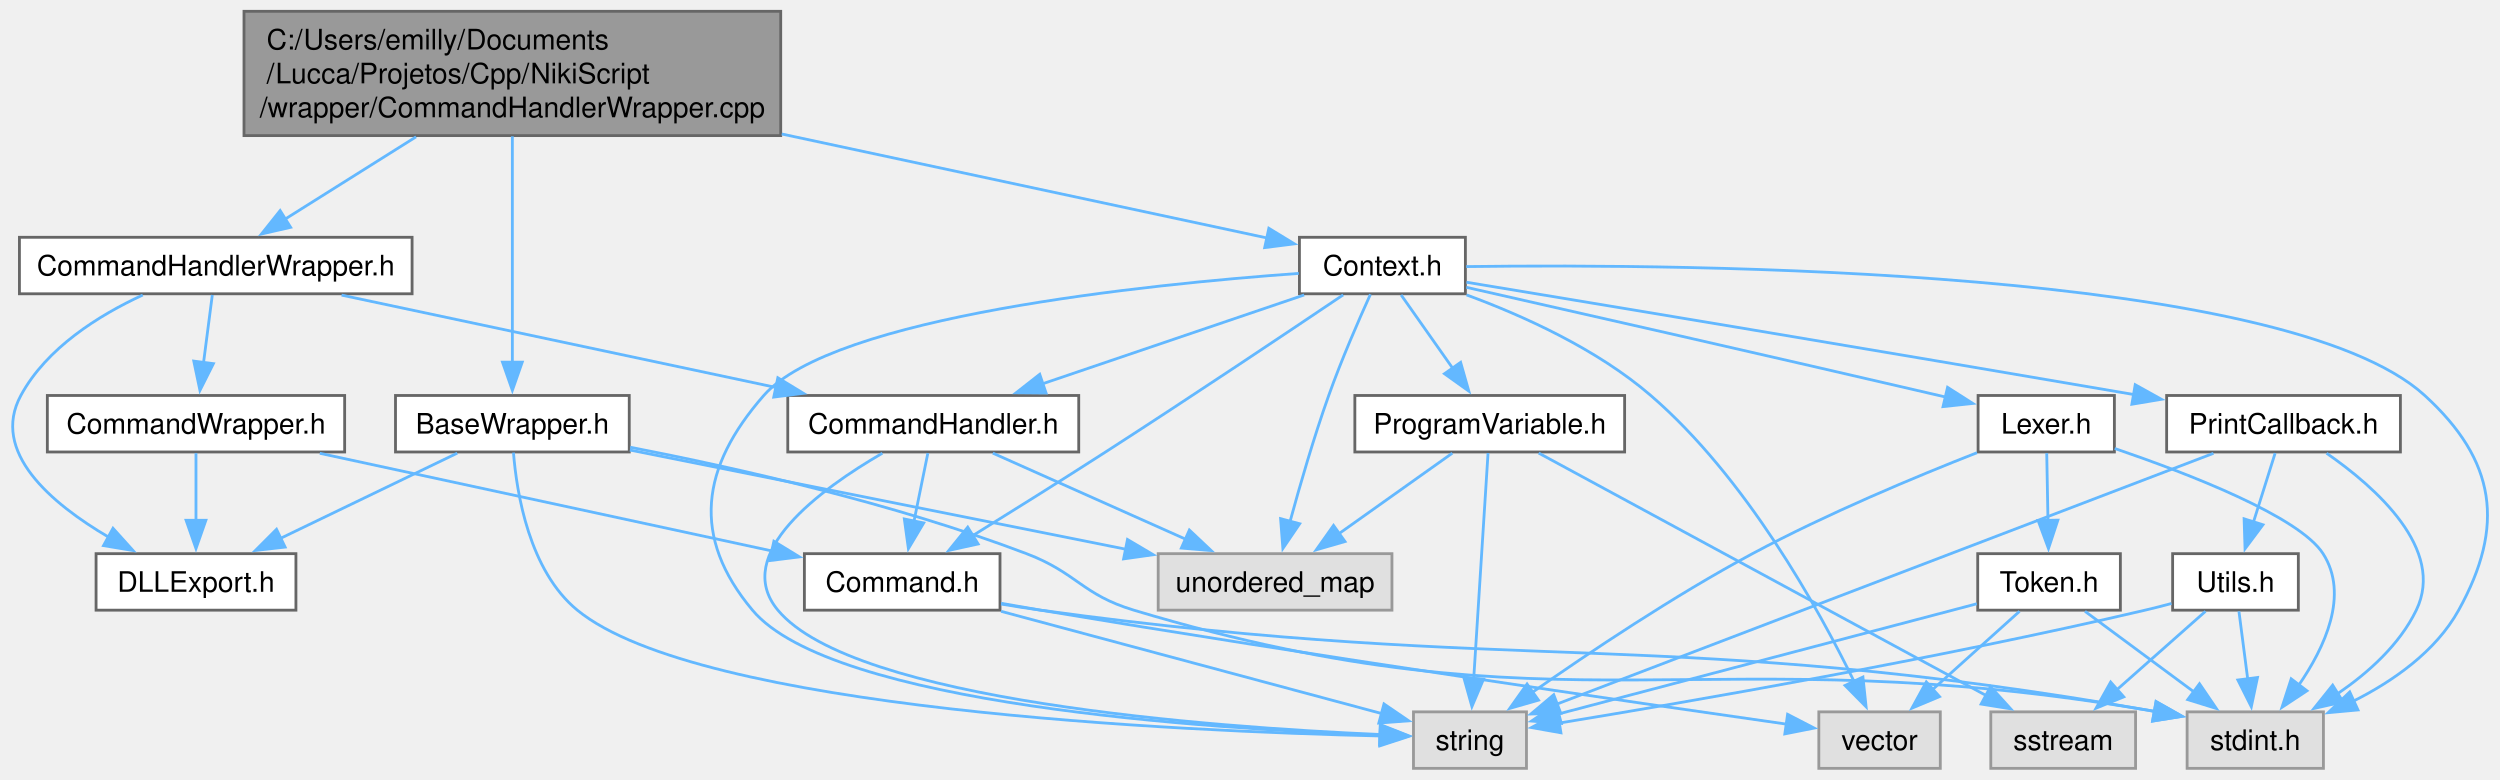
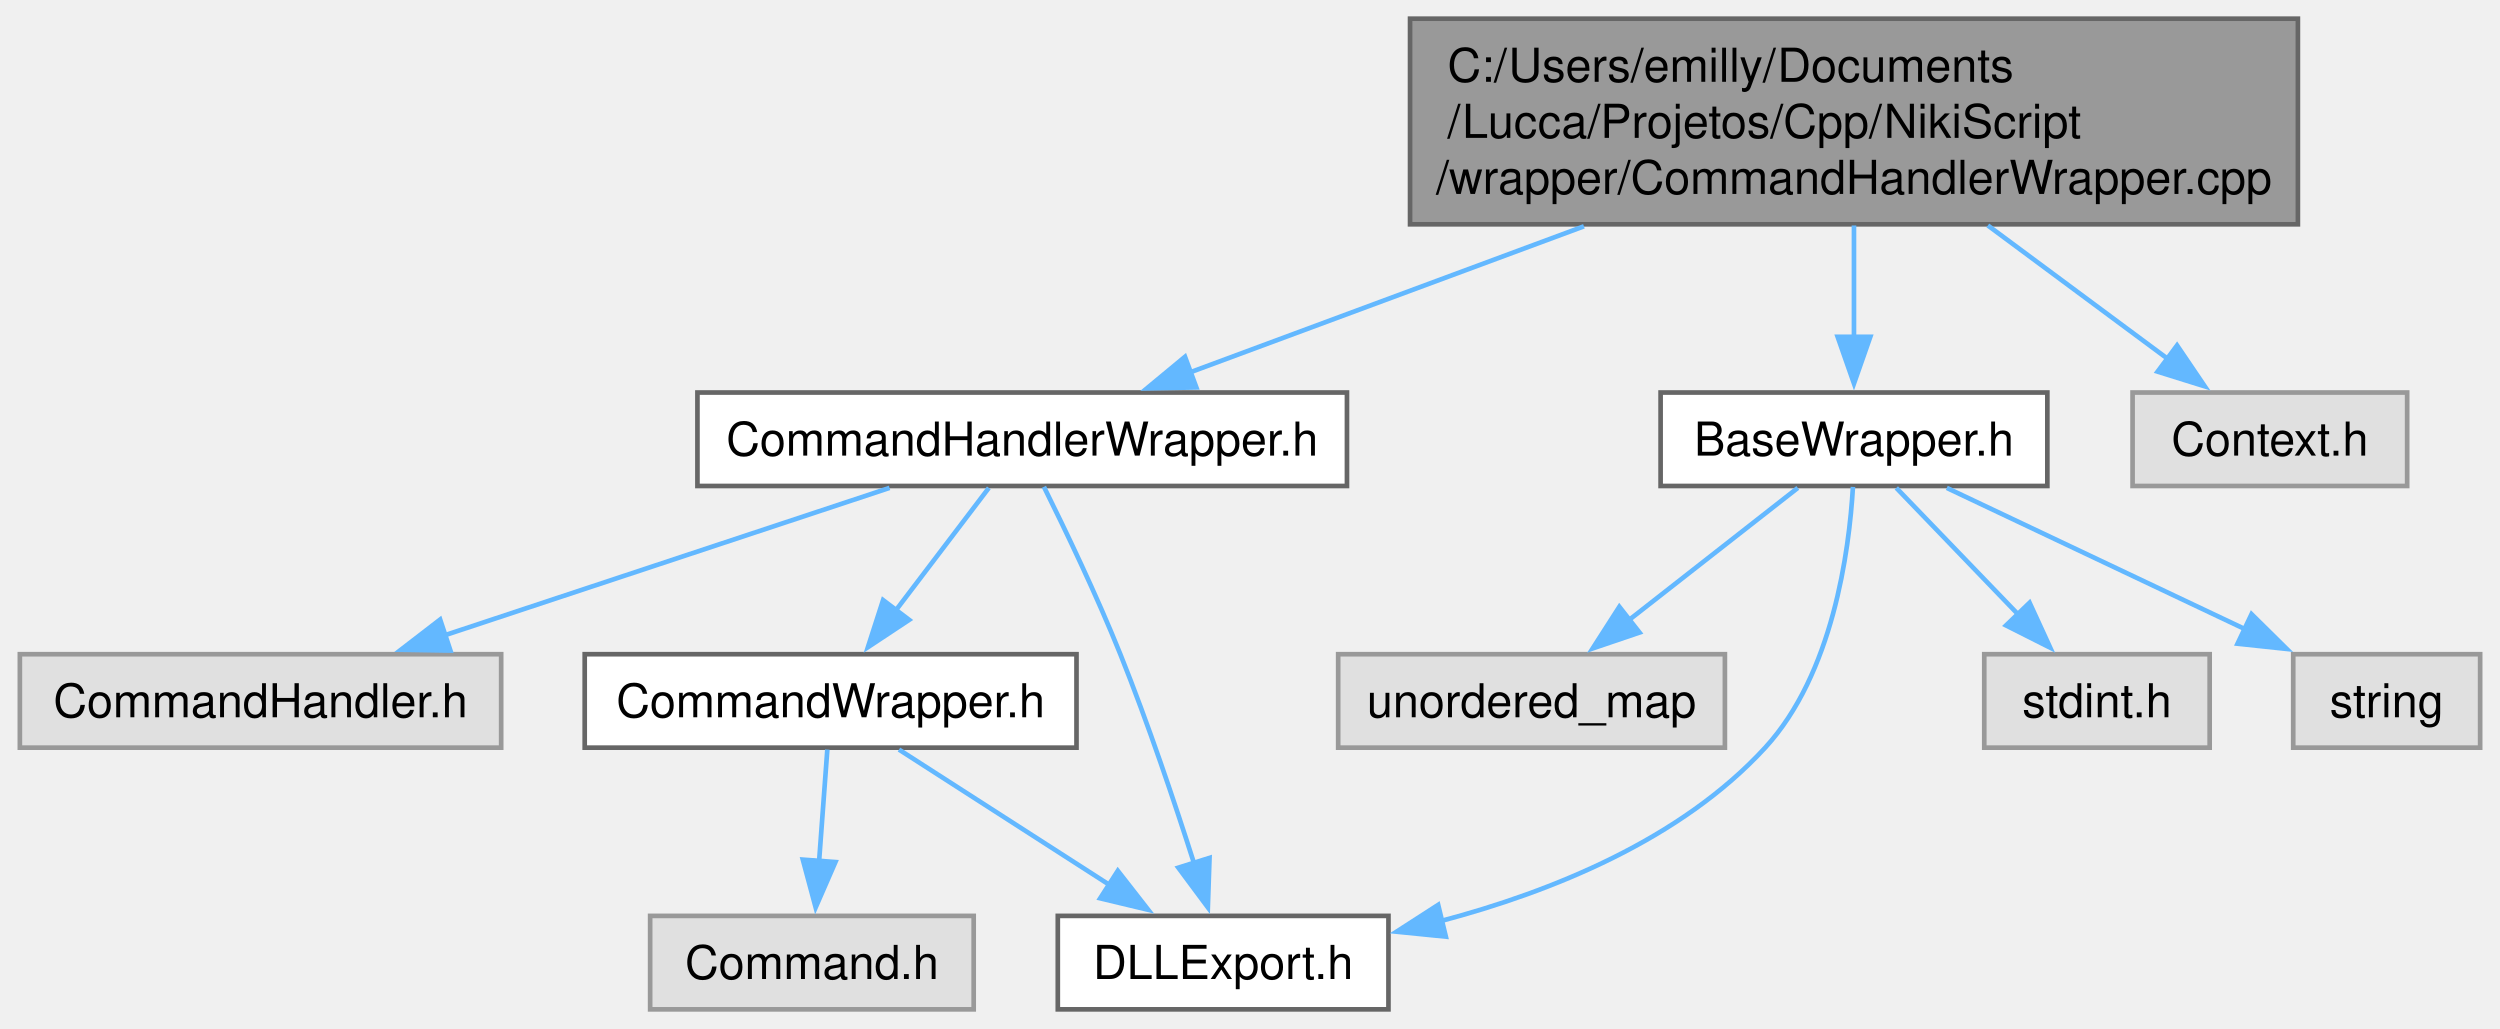
- <svg xmlns="http://www.w3.org/2000/svg" xmlns:xlink="http://www.w3.org/1999/xlink" width="885pt" height="276pt" viewBox="0.00 0.00 885.02 276.00">
-   <g id="graph0" class="graph" transform="scale(1 1) rotate(0) translate(4 272)">
+ <svg xmlns="http://www.w3.org/2000/svg" xmlns:xlink="http://www.w3.org/1999/xlink" width="535pt" height="220pt" viewBox="0.00 0.00 534.50 220.00">
+   <g id="graph0" class="graph" transform="scale(1 1) rotate(0) translate(4 216)">
    <g id="Node000001" class="node">
      <g id="a_Node000001">
        <a xlink:title=" ">
-           <polygon fill="#999999" stroke="#666666" points="272.38,-268 82.38,-268 82.38,-224 272.38,-224 272.38,-268" />
-           <text text-anchor="start" x="90.38" y="-254.5" font-family="Helvetica,sans-Serif" font-size="10.00">C:/Users/emilly/Documents</text>
-           <text text-anchor="start" x="90.38" y="-242.5" font-family="Helvetica,sans-Serif" font-size="10.00">/Lucca/Projetos/Cpp/NikiScript</text>
-           <text text-anchor="middle" x="177.38" y="-230.5" font-family="Helvetica,sans-Serif" font-size="10.00">/wrapper/CommandHandlerWrapper.cpp</text>
+           <polygon fill="#999999" stroke="#666666" points="487.5,-212 297.5,-212 297.5,-168 487.5,-168 487.5,-212" />
+           <text text-anchor="start" x="305.5" y="-198.5" font-family="Helvetica,sans-Serif" font-size="10.00">C:/Users/emilly/Documents</text>
+           <text text-anchor="start" x="305.5" y="-186.5" font-family="Helvetica,sans-Serif" font-size="10.00">/Lucca/Projetos/Cpp/NikiScript</text>
+           <text text-anchor="middle" x="392.5" y="-174.5" font-family="Helvetica,sans-Serif" font-size="10.00">/wrapper/CommandHandlerWrapper.cpp</text>
        </a>
      </g>
    </g>
    <g id="Node000002" class="node">
      <g id="a_Node000002">
        <a xlink:href="_command_handler_wrapper_8h.html" target="_top" xlink:title=" ">
-           <polygon fill="white" stroke="#666666" points="141.88,-188 2.88,-188 2.88,-168 141.88,-168 141.88,-188" />
-           <text text-anchor="middle" x="72.38" y="-174.5" font-family="Helvetica,sans-Serif" font-size="10.00">CommandHandlerWrapper.h</text>
+           <polygon fill="white" stroke="#666666" points="284,-132 145,-132 145,-112 284,-112 284,-132" />
+           <text text-anchor="middle" x="214.5" y="-118.5" font-family="Helvetica,sans-Serif" font-size="10.00">CommandHandlerWrapper.h</text>
        </a>
      </g>
    </g>
    <g id="edge1_Node000001_Node000002" class="edge">
      <g id="a_edge1_Node000001_Node000002">
        <a xlink:title=" ">
-           <path fill="none" stroke="#63b8ff" d="M143.29,-223.57C128.21,-214.09 110.81,-203.16 97.02,-194.49" />
-           <polygon fill="#63b8ff" stroke="#63b8ff" points="98.89,-191.53 88.56,-189.17 95.17,-197.46 98.89,-191.53" />
+           <path fill="none" stroke="#63b8ff" d="M334.71,-167.57C306.89,-157.26 274.42,-145.22 250.24,-136.25" />
+           <polygon fill="#63b8ff" stroke="#63b8ff" points="251.77,-133.09 241.18,-132.89 249.34,-139.65 251.77,-133.09" />
+         </a>
+       </g>
+     </g>
+     <g id="Node000007" class="node">
+       <g id="a_Node000007">
+         <a xlink:href="_base_wrapper_8h.html" target="_top" xlink:title=" ">
+           <polygon fill="white" stroke="#666666" points="433.88,-132 351.12,-132 351.12,-112 433.88,-112 433.88,-132" />
+           <text text-anchor="middle" x="392.5" y="-118.5" font-family="Helvetica,sans-Serif" font-size="10.00">BaseWrapper.h</text>
+         </a>
+       </g>
+     </g>
+     <g id="edge7_Node000001_Node000007" class="edge">
+       <g id="a_edge7_Node000001_Node000007">
+         <a xlink:title=" ">
+           <path fill="none" stroke="#63b8ff" d="M392.5,-167.75C392.5,-160.13 392.5,-151.53 392.5,-143.93" />
+           <polygon fill="#63b8ff" stroke="#63b8ff" points="396,-143.93 392.5,-133.93 389,-143.93 396,-143.93" />
        </a>
      </g>
    </g>
    <g id="Node000011" class="node">
      <g id="a_Node000011">
-         <a xlink:href="_base_wrapper_8h.html" target="_top" xlink:title=" ">
-           <polygon fill="white" stroke="#666666" points="218.76,-132 136.01,-132 136.01,-112 218.76,-112 218.76,-132" />
-           <text text-anchor="middle" x="177.38" y="-118.5" font-family="Helvetica,sans-Serif" font-size="10.00">BaseWrapper.h</text>
+         <a xlink:title=" ">
+           <polygon fill="#e0e0e0" stroke="#999999" points="510.88,-132 452.12,-132 452.12,-112 510.88,-112 510.88,-132" />
+           <text text-anchor="middle" x="481.5" y="-118.5" font-family="Helvetica,sans-Serif" font-size="10.00">Context.h</text>
        </a>
      </g>
    </g>
-     <g id="edge13_Node000001_Node000011" class="edge">
-       <g id="a_edge13_Node000001_Node000011">
+     <g id="edge12_Node000001_Node000011" class="edge">
+       <g id="a_edge12_Node000001_Node000011">
        <a xlink:title=" ">
-           <path fill="none" stroke="#63b8ff" d="M177.38,-223.75C177.38,-201.26 177.38,-166.02 177.38,-143.73" />
-           <polygon fill="#63b8ff" stroke="#63b8ff" points="180.88,-143.81 177.38,-133.81 173.88,-143.81 180.88,-143.81" />
-         </a>
-       </g>
-     </g>
-     <g id="Node000012" class="node">
-       <g id="a_Node000012">
-         <a xlink:href="_context_8h.html" target="_top" xlink:title=" ">
-           <polygon fill="white" stroke="#666666" points="514.76,-188 456.01,-188 456.01,-168 514.76,-168 514.76,-188" />
-           <text text-anchor="middle" x="485.38" y="-174.5" font-family="Helvetica,sans-Serif" font-size="10.00">Context.h</text>
-         </a>
-       </g>
-     </g>
-     <g id="edge18_Node000001_Node000012" class="edge">
-       <g id="a_edge18_Node000001_Node000012">
-         <a xlink:title=" ">
-           <path fill="none" stroke="#63b8ff" d="M272.73,-224.57C330.46,-212.2 401.13,-197.05 444.7,-187.72" />
-           <polygon fill="#63b8ff" stroke="#63b8ff" points="445.18,-191.19 454.22,-185.68 443.71,-184.35 445.18,-191.19" />
+           <path fill="none" stroke="#63b8ff" d="M421.15,-167.75C433.7,-158.45 448.17,-147.71 459.8,-139.09" />
+           <polygon fill="#63b8ff" stroke="#63b8ff" points="461.64,-142.09 467.58,-133.32 457.47,-136.47 461.64,-142.09" />
        </a>
      </g>
    </g>
    <g id="Node000003" class="node">
      <g id="a_Node000003">
        <a xlink:href="_d_l_l_export_8h.html" target="_top" xlink:title=" ">
-           <polygon fill="white" stroke="#666666" points="100.76,-76 30.01,-76 30.01,-56 100.76,-56 100.76,-76" />
-           <text text-anchor="middle" x="65.38" y="-62.5" font-family="Helvetica,sans-Serif" font-size="10.00">DLLExport.h</text>
+           <polygon fill="white" stroke="#666666" points="292.88,-20 222.12,-20 222.12,0 292.88,0 292.88,-20" />
+           <text text-anchor="middle" x="257.5" y="-6.5" font-family="Helvetica,sans-Serif" font-size="10.00">DLLExport.h</text>
        </a>
      </g>
    </g>
    <g id="edge2_Node000002_Node000003" class="edge">
      <g id="a_edge2_Node000002_Node000003">
        <a xlink:title=" ">
-           <path fill="none" stroke="#63b8ff" d="M46.53,-167.56C30.99,-160.39 12.51,-148.85 3.38,-132 -7.41,-112.08 14,-93.85 34.55,-81.79" />
-           <polygon fill="#63b8ff" stroke="#63b8ff" points="36,-84.99 43.09,-77.12 32.64,-78.85 36,-84.99" />
+           <path fill="none" stroke="#63b8ff" d="M219.15,-111.82C223.62,-102.82 230.43,-88.64 235.5,-76 241.42,-61.25 247.14,-44.23 251.26,-31.3" />
+           <polygon fill="#63b8ff" stroke="#63b8ff" points="254.59,-32.41 254.23,-21.82 247.91,-30.32 254.59,-32.41" />
        </a>
      </g>
    </g>
    <g id="Node000004" class="node">
      <g id="a_Node000004">
-         <a xlink:href="_command_handler_8h.html" target="_top" xlink:title=" ">
-           <polygon fill="white" stroke="#666666" points="377.88,-132 274.88,-132 274.88,-112 377.88,-112 377.88,-132" />
-           <text text-anchor="middle" x="326.38" y="-118.5" font-family="Helvetica,sans-Serif" font-size="10.00">CommandHandler.h</text>
+         <a xlink:title=" ">
+           <polygon fill="#e0e0e0" stroke="#999999" points="103,-76 0,-76 0,-56 103,-56 103,-76" />
+           <text text-anchor="middle" x="51.5" y="-62.5" font-family="Helvetica,sans-Serif" font-size="10.00">CommandHandler.h</text>
        </a>
      </g>
    </g>
    <g id="edge3_Node000002_Node000004" class="edge">
      <g id="a_edge3_Node000002_Node000004">
        <a xlink:title=" ">
-           <path fill="none" stroke="#63b8ff" d="M116.92,-167.53C159.77,-158.42 224.68,-144.62 270.88,-134.8" />
-           <polygon fill="#63b8ff" stroke="#63b8ff" points="271.36,-138.27 280.42,-132.77 269.91,-131.43 271.36,-138.27" />
-         </a>
-       </g>
-     </g>
-     <g id="Node000010" class="node">
-       <g id="a_Node000010">
-         <a xlink:href="_command_wrapper_8h.html" target="_top" xlink:title=" ">
-           <polygon fill="white" stroke="#666666" points="118.01,-132 12.76,-132 12.76,-112 118.01,-112 118.01,-132" />
-           <text text-anchor="middle" x="65.38" y="-118.5" font-family="Helvetica,sans-Serif" font-size="10.00">CommandWrapper.h</text>
-         </a>
-       </g>
-     </g>
-     <g id="edge10_Node000002_Node000010" class="edge">
-       <g id="a_edge10_Node000002_Node000010">
-         <a xlink:title=" ">
-           <path fill="none" stroke="#63b8ff" d="M71.16,-167.59C70.3,-160.93 69.11,-151.75 68.03,-143.44" />
-           <polygon fill="#63b8ff" stroke="#63b8ff" points="71.54,-143.27 66.78,-133.8 64.6,-144.17 71.54,-143.27" />
+           <path fill="none" stroke="#63b8ff" d="M186.11,-111.59C159.74,-102.86 120.24,-89.77 90.84,-80.03" />
+           <polygon fill="#63b8ff" stroke="#63b8ff" points="92.14,-76.78 81.55,-76.96 89.94,-83.42 92.14,-76.78" />
        </a>
      </g>
    </g>
    <g id="Node000005" class="node">
      <g id="a_Node000005">
-         <a xlink:title=" ">
-           <polygon fill="#e0e0e0" stroke="#999999" points="488.76,-76 406.01,-76 406.01,-56 488.76,-56 488.76,-76" />
-           <text text-anchor="middle" x="447.38" y="-62.5" font-family="Helvetica,sans-Serif" font-size="10.00">unordered_map</text>
+         <a xlink:href="_command_wrapper_8h.html" target="_top" xlink:title=" ">
+           <polygon fill="white" stroke="#666666" points="226.12,-76 120.88,-76 120.88,-56 226.12,-56 226.12,-76" />
+           <text text-anchor="middle" x="173.5" y="-62.5" font-family="Helvetica,sans-Serif" font-size="10.00">CommandWrapper.h</text>
        </a>
      </g>
    </g>
-     <g id="edge4_Node000004_Node000005" class="edge">
-       <g id="a_edge4_Node000004_Node000005">
+     <g id="edge4_Node000002_Node000005" class="edge">
+       <g id="a_edge4_Node000002_Node000005">
        <a xlink:title=" ">
-           <path fill="none" stroke="#63b8ff" d="M347.46,-111.59C366.34,-103.17 394.3,-90.69 415.84,-81.07" />
-           <polygon fill="#63b8ff" stroke="#63b8ff" points="417.05,-84.37 424.76,-77.1 414.2,-77.98 417.05,-84.37" />
+           <path fill="none" stroke="#63b8ff" d="M207.36,-111.59C201.89,-104.39 194.18,-94.23 187.49,-85.43" />
+           <polygon fill="#63b8ff" stroke="#63b8ff" points="190.31,-83.35 181.48,-77.5 184.73,-87.58 190.31,-83.35" />
+         </a>
+       </g>
+     </g>
+     <g id="edge5_Node000005_Node000003" class="edge">
+       <g id="a_edge5_Node000005_Node000003">
+         <a xlink:title=" ">
+           <path fill="none" stroke="#63b8ff" d="M188.13,-55.59C200.58,-47.59 218.72,-35.93 233.32,-26.54" />
+           <polygon fill="#63b8ff" stroke="#63b8ff" points="234.96,-29.65 241.48,-21.3 231.18,-23.76 234.96,-29.65" />
        </a>
      </g>
    </g>
    <g id="Node000006" class="node">
      <g id="a_Node000006">
        <a xlink:title=" ">
-           <polygon fill="#e0e0e0" stroke="#999999" points="536.38,-20 496.38,-20 496.38,0 536.38,0 536.38,-20" />
-           <text text-anchor="middle" x="516.38" y="-6.5" font-family="Helvetica,sans-Serif" font-size="10.00">string</text>
+           <polygon fill="#e0e0e0" stroke="#999999" points="204.12,-20 134.88,-20 134.88,0 204.12,0 204.12,-20" />
+           <text text-anchor="middle" x="169.5" y="-6.5" font-family="Helvetica,sans-Serif" font-size="10.00">Command.h</text>
        </a>
      </g>
    </g>
-     <g id="edge5_Node000004_Node000006" class="edge">
-       <g id="a_edge5_Node000004_Node000006">
+     <g id="edge6_Node000005_Node000006" class="edge">
+       <g id="a_edge6_Node000005_Node000006">
        <a xlink:title=" ">
-           <path fill="none" stroke="#63b8ff" d="M308.37,-111.57C286.61,-98.95 254.82,-75.88 271.38,-56 298.18,-23.83 424.64,-14.58 484.64,-11.98" />
-           <polygon fill="#63b8ff" stroke="#63b8ff" points="484.67,-15.48 494.53,-11.59 484.4,-8.49 484.67,-15.48" />
+           <path fill="none" stroke="#63b8ff" d="M172.8,-55.59C172.32,-49.01 171.65,-39.96 171.04,-31.73" />
+           <polygon fill="#63b8ff" stroke="#63b8ff" points="174.53,-31.52 170.3,-21.81 167.55,-32.04 174.53,-31.52" />
        </a>
      </g>
    </g>
-     <g id="Node000007" class="node">
-       <g id="a_Node000007">
-         <a xlink:href="_command_8h.html" target="_top" xlink:title=" ">
-           <polygon fill="white" stroke="#666666" points="350.01,-76 280.76,-76 280.76,-56 350.01,-56 350.01,-76" />
-           <text text-anchor="middle" x="315.38" y="-62.5" font-family="Helvetica,sans-Serif" font-size="10.00">Command.h</text>
-         </a>
-       </g>
-     </g>
-     <g id="edge6_Node000004_Node000007" class="edge">
-       <g id="a_edge6_Node000004_Node000007">
+     <g id="edge11_Node000007_Node000003" class="edge">
+       <g id="a_edge11_Node000007_Node000003">
        <a xlink:title=" ">
-           <path fill="none" stroke="#63b8ff" d="M324.47,-111.59C323.11,-104.93 321.24,-95.75 319.55,-87.44" />
-           <polygon fill="#63b8ff" stroke="#63b8ff" points="323,-86.88 317.58,-77.78 316.14,-88.28 323,-86.88" />
-         </a>
-       </g>
-     </g>
-     <g id="edge8_Node000007_Node000006" class="edge">
-       <g id="a_edge8_Node000007_Node000006">
-         <a xlink:title=" ">
-           <path fill="none" stroke="#63b8ff" d="M350.39,-55.59C388.45,-45.37 448.71,-29.18 485.19,-19.38" />
-           <polygon fill="#63b8ff" stroke="#63b8ff" points="485.94,-22.8 494.69,-16.83 484.12,-16.04 485.94,-22.8" />
+           <path fill="none" stroke="#63b8ff" d="M392.28,-111.8C391.47,-97.97 387.97,-71.76 373.5,-56 355.47,-36.35 327.85,-25.19 304.09,-18.9" />
+           <polygon fill="#63b8ff" stroke="#63b8ff" points="305.16,-15.56 294.61,-16.62 303.52,-22.36 305.16,-15.56" />
        </a>
      </g>
    </g>
    <g id="Node000008" class="node">
      <g id="a_Node000008">
        <a xlink:title=" ">
-           <polygon fill="#e0e0e0" stroke="#999999" points="682.88,-20 639.88,-20 639.88,0 682.88,0 682.88,-20" />
-           <text text-anchor="middle" x="661.38" y="-6.5" font-family="Helvetica,sans-Serif" font-size="10.00">vector</text>
+           <polygon fill="#e0e0e0" stroke="#999999" points="468.62,-76 420.38,-76 420.38,-56 468.62,-56 468.62,-76" />
+           <text text-anchor="middle" x="444.5" y="-62.5" font-family="Helvetica,sans-Serif" font-size="10.00">stdint.h</text>
        </a>
      </g>
    </g>
-     <g id="edge7_Node000007_Node000008" class="edge">
-       <g id="a_edge7_Node000007_Node000008">
+     <g id="edge8_Node000007_Node000008" class="edge">
+       <g id="a_edge8_Node000007_Node000008">
        <a xlink:title=" ">
-           <path fill="none" stroke="#63b8ff" d="M350.42,-58.43C355.11,-57.59 359.86,-56.76 364.38,-56 460.22,-39.94 573.88,-23.42 628.66,-15.62" />
-           <polygon fill="#63b8ff" stroke="#63b8ff" points="628.82,-19.13 638.23,-14.26 627.84,-12.2 628.82,-19.13" />
+           <path fill="none" stroke="#63b8ff" d="M401.56,-111.59C408.72,-104.16 418.91,-93.58 427.57,-84.58" />
+           <polygon fill="#63b8ff" stroke="#63b8ff" points="430.08,-87.02 434.5,-77.39 425.04,-82.16 430.08,-87.02" />
        </a>
      </g>
    </g>
    <g id="Node000009" class="node">
      <g id="a_Node000009">
        <a xlink:title=" ">
-           <polygon fill="#e0e0e0" stroke="#999999" points="818.51,-20 770.26,-20 770.26,0 818.51,0 818.51,-20" />
-           <text text-anchor="middle" x="794.38" y="-6.5" font-family="Helvetica,sans-Serif" font-size="10.00">stdint.h</text>
+           <polygon fill="#e0e0e0" stroke="#999999" points="526.5,-76 486.5,-76 486.5,-56 526.5,-56 526.5,-76" />
+           <text text-anchor="middle" x="506.5" y="-62.5" font-family="Helvetica,sans-Serif" font-size="10.00">string</text>
        </a>
      </g>
    </g>
    <g id="edge9_Node000007_Node000009" class="edge">
      <g id="a_edge9_Node000007_Node000009">
        <a xlink:title=" ">
-           <path fill="none" stroke="#63b8ff" d="M350.38,-58.17C355.08,-57.37 359.84,-56.62 364.38,-56 536.31,-32.46 585.04,-50.65 758.9,-20.15" />
-           <polygon fill="#63b8ff" stroke="#63b8ff" points="759.26,-23.64 768.49,-18.43 758.03,-16.75 759.26,-23.64" />
+           <path fill="none" stroke="#63b8ff" d="M412.36,-111.59C429.99,-103.24 456.01,-90.92 476.23,-81.34" />
+           <polygon fill="#63b8ff" stroke="#63b8ff" points="477.58,-84.57 485.12,-77.13 474.58,-78.25 477.58,-84.57" />
        </a>
      </g>
    </g>
-     <g id="edge11_Node000010_Node000003" class="edge">
-       <g id="a_edge11_Node000010_Node000003">
+     <g id="Node000010" class="node">
+       <g id="a_Node000010">
        <a xlink:title=" ">
-           <path fill="none" stroke="#63b8ff" d="M65.38,-111.59C65.38,-105.01 65.38,-95.96 65.38,-87.73" />
-           <polygon fill="#63b8ff" stroke="#63b8ff" points="68.88,-87.81 65.38,-77.81 61.88,-87.81 68.88,-87.81" />
+           <polygon fill="#e0e0e0" stroke="#999999" points="364.88,-76 282.12,-76 282.12,-56 364.88,-56 364.88,-76" />
+           <text text-anchor="middle" x="323.5" y="-62.5" font-family="Helvetica,sans-Serif" font-size="10.00">unordered_map</text>
        </a>
      </g>
    </g>
-     <g id="edge12_Node000010_Node000007" class="edge">
-       <g id="a_edge12_Node000010_Node000007">
+     <g id="edge10_Node000007_Node000010" class="edge">
+       <g id="a_edge10_Node000007_Node000010">
        <a xlink:title=" ">
-           <path fill="none" stroke="#63b8ff" d="M109.21,-111.53C154.14,-101.83 223.71,-86.8 269.4,-76.93" />
-           <polygon fill="#63b8ff" stroke="#63b8ff" points="269.96,-80.39 279,-74.86 268.48,-73.55 269.96,-80.39" />
-         </a>
-       </g>
-     </g>
-     <g id="edge17_Node000011_Node000003" class="edge">
-       <g id="a_edge17_Node000011_Node000003">
-         <a xlink:title=" ">
-           <path fill="none" stroke="#63b8ff" d="M157.87,-111.59C140.63,-103.28 115.22,-91.03 95.4,-81.47" />
-           <polygon fill="#63b8ff" stroke="#63b8ff" points="96.93,-78.33 86.41,-77.14 93.89,-84.63 96.93,-78.33" />
-         </a>
-       </g>
-     </g>
-     <g id="edge16_Node000011_Node000005" class="edge">
-       <g id="a_edge16_Node000011_Node000005">
-         <a xlink:title=" ">
-           <path fill="none" stroke="#63b8ff" d="M218.98,-112.68C266.15,-103.25 343.16,-87.84 394.54,-77.57" />
-           <polygon fill="#63b8ff" stroke="#63b8ff" points="395.14,-81.02 404.25,-75.63 393.76,-74.15 395.14,-81.02" />
-         </a>
-       </g>
-     </g>
-     <g id="edge15_Node000011_Node000006" class="edge">
-       <g id="a_edge15_Node000011_Node000006">
-         <a xlink:title=" ">
-           <path fill="none" stroke="#63b8ff" d="M177.77,-111.78C178.91,-97.43 183.34,-69.95 200.38,-56 243.45,-20.74 413.5,-13.11 484.73,-11.46" />
-           <polygon fill="#63b8ff" stroke="#63b8ff" points="484.62,-14.96 494.54,-11.26 484.47,-7.96 484.62,-14.96" />
-         </a>
-       </g>
-     </g>
-     <g id="edge14_Node000011_Node000009" class="edge">
-       <g id="a_edge14_Node000011_Node000009">
-         <a xlink:title=" ">
-           <path fill="none" stroke="#63b8ff" d="M219.09,-113.68C256.55,-106.4 312.68,-93.76 359.38,-76 377.22,-69.22 379.1,-61.49 397.38,-56 549.59,-10.32 599.28,-47.73 758.81,-20.15" />
-           <polygon fill="#63b8ff" stroke="#63b8ff" points="759.26,-23.62 768.49,-18.41 758.03,-16.73 759.26,-23.62" />
-         </a>
-       </g>
-     </g>
-     <g id="edge24_Node000012_Node000004" class="edge">
-       <g id="a_edge24_Node000012_Node000004">
-         <a xlink:title=" ">
-           <path fill="none" stroke="#63b8ff" d="M457.69,-167.59C432.08,-158.9 393.77,-145.89 365.13,-136.16" />
-           <polygon fill="#63b8ff" stroke="#63b8ff" points="366.32,-132.87 355.73,-132.97 364.07,-139.5 366.32,-132.87" />
-         </a>
-       </g>
-     </g>
-     <g id="edge22_Node000012_Node000005" class="edge">
-       <g id="a_edge22_Node000012_Node000005">
-         <a xlink:title=" ">
-           <path fill="none" stroke="#63b8ff" d="M481.14,-167.81C477.06,-158.81 470.87,-144.62 466.38,-132 461.12,-117.23 456.19,-100.2 452.66,-87.29" />
-           <polygon fill="#63b8ff" stroke="#63b8ff" points="456.1,-86.59 450.15,-77.83 449.34,-88.39 456.1,-86.59" />
-         </a>
-       </g>
-     </g>
-     <g id="edge21_Node000012_Node000006" class="edge">
-       <g id="a_edge21_Node000012_Node000006">
-         <a xlink:title=" ">
-           <path fill="none" stroke="#63b8ff" d="M455.77,-175.22C401.85,-171.32 290.94,-160.02 266.38,-132 244.09,-106.56 240.65,-81.92 262.38,-56 290.44,-22.54 423.13,-13.94 484.77,-11.75" />
-           <polygon fill="#63b8ff" stroke="#63b8ff" points="484.7,-15.25 494.58,-11.44 484.48,-8.26 484.7,-15.25" />
-         </a>
-       </g>
-     </g>
-     <g id="edge23_Node000012_Node000007" class="edge">
-       <g id="a_edge23_Node000012_Node000007">
-         <a xlink:title=" ">
-           <path fill="none" stroke="#63b8ff" d="M471.5,-167.62C452.58,-154.88 417.59,-131.45 387.38,-112 371.72,-101.92 353.99,-90.83 340.03,-82.18" />
-           <polygon fill="#63b8ff" stroke="#63b8ff" points="342.26,-79.44 331.91,-77.16 338.58,-85.39 342.26,-79.44" />
-         </a>
-       </g>
-     </g>
-     <g id="edge19_Node000012_Node000008" class="edge">
-       <g id="a_edge19_Node000012_Node000008">
-         <a xlink:title=" ">
-           <path fill="none" stroke="#63b8ff" d="M515.17,-167.61C535.19,-160.24 561.31,-148.45 580.38,-132 614.07,-102.95 639.71,-56.67 652.46,-30.57" />
-           <polygon fill="#63b8ff" stroke="#63b8ff" points="655.49,-32.33 656.61,-21.8 649.17,-29.34 655.49,-32.33" />
-         </a>
-       </g>
-     </g>
-     <g id="edge20_Node000012_Node000009" class="edge">
-       <g id="a_edge20_Node000012_Node000009">
-         <a xlink:title=" ">
-           <path fill="none" stroke="#63b8ff" d="M515.06,-177.63C593.74,-178.68 805.02,-177.12 854.38,-132 879.62,-108.93 882.96,-85.91 866.38,-56 858.27,-41.37 843.21,-30.87 828.95,-23.71" />
-           <polygon fill="#63b8ff" stroke="#63b8ff" points="830.74,-20.68 820.19,-19.71 827.83,-27.05 830.74,-20.68" />
-         </a>
-       </g>
-     </g>
-     <g id="Node000013" class="node">
-       <g id="a_Node000013">
-         <a xlink:href="_print_callback_8h.html" target="_top" xlink:title=" ">
-           <polygon fill="white" stroke="#666666" points="845.76,-132 763.01,-132 763.01,-112 845.76,-112 845.76,-132" />
-           <text text-anchor="middle" x="804.38" y="-118.5" font-family="Helvetica,sans-Serif" font-size="10.00">PrintCallback.h</text>
-         </a>
-       </g>
-     </g>
-     <g id="edge25_Node000012_Node000013" class="edge">
-       <g id="a_edge25_Node000012_Node000013">
-         <a xlink:title=" ">
-           <path fill="none" stroke="#63b8ff" d="M515.14,-172.09C562.68,-164.22 658.99,-148.21 751.39,-132.33" />
-           <polygon fill="#63b8ff" stroke="#63b8ff" points="751.88,-135.8 761.15,-130.65 750.7,-128.9 751.88,-135.8" />
-         </a>
-       </g>
-     </g>
-     <g id="Node000016" class="node">
-       <g id="a_Node000016">
-         <a xlink:href="_program_variable_8h.html" target="_top" xlink:title=" ">
-           <polygon fill="white" stroke="#666666" points="571.13,-132 475.63,-132 475.63,-112 571.13,-112 571.13,-132" />
-           <text text-anchor="middle" x="523.38" y="-118.5" font-family="Helvetica,sans-Serif" font-size="10.00">ProgramVariable.h</text>
-         </a>
-       </g>
-     </g>
-     <g id="edge32_Node000012_Node000016" class="edge">
-       <g id="a_edge32_Node000012_Node000016">
-         <a xlink:title=" ">
-           <path fill="none" stroke="#63b8ff" d="M492,-167.59C497.07,-160.39 504.22,-150.23 510.41,-141.43" />
-           <polygon fill="#63b8ff" stroke="#63b8ff" points="513.07,-143.73 515.97,-133.54 507.35,-139.7 513.07,-143.73" />
-         </a>
-       </g>
-     </g>
-     <g id="Node000017" class="node">
-       <g id="a_Node000017">
-         <a xlink:href="_lexer_8h.html" target="_top" xlink:title=" ">
-           <polygon fill="white" stroke="#666666" points="744.51,-132 696.26,-132 696.26,-112 744.51,-112 744.51,-132" />
-           <text text-anchor="middle" x="720.38" y="-118.5" font-family="Helvetica,sans-Serif" font-size="10.00">Lexer.h</text>
-         </a>
-       </g>
-     </g>
-     <g id="edge36_Node000012_Node000017" class="edge">
-       <g id="a_edge36_Node000012_Node000017">
-         <a xlink:title=" ">
-           <path fill="none" stroke="#63b8ff" d="M515.1,-170.29C553.68,-161.56 623.1,-145.79 682.38,-132 683.2,-131.81 684.03,-131.62 684.86,-131.42" />
-           <polygon fill="#63b8ff" stroke="#63b8ff" points="685.45,-134.88 694.39,-129.18 683.85,-128.06 685.45,-134.88" />
-         </a>
-       </g>
-     </g>
-     <g id="edge27_Node000013_Node000006" class="edge">
-       <g id="a_edge27_Node000013_Node000006">
-         <a xlink:title=" ">
-           <path fill="none" stroke="#63b8ff" d="M779.58,-111.53C727,-91.45 604.5,-44.66 547.09,-22.73" />
-           <polygon fill="#63b8ff" stroke="#63b8ff" points="548.52,-19.53 537.93,-19.23 546.03,-26.07 548.52,-19.53" />
-         </a>
-       </g>
-     </g>
-     <g id="edge26_Node000013_Node000009" class="edge">
-       <g id="a_edge26_Node000013_Node000009">
-         <a xlink:title=" ">
-           <path fill="none" stroke="#63b8ff" d="M819.62,-111.56C837.02,-99.49 861.83,-77.55 851.38,-56 845.45,-43.75 834.38,-33.83 823.57,-26.45" />
-           <polygon fill="#63b8ff" stroke="#63b8ff" points="825.48,-23.52 815.15,-21.2 821.78,-29.46 825.48,-23.52" />
-         </a>
-       </g>
-     </g>
-     <g id="Node000014" class="node">
-       <g id="a_Node000014">
-         <a xlink:href="_utils_8h.html" target="_top" xlink:title=" ">
-           <polygon fill="white" stroke="#666666" points="809.63,-76 765.13,-76 765.13,-56 809.63,-56 809.63,-76" />
-           <text text-anchor="middle" x="787.38" y="-62.5" font-family="Helvetica,sans-Serif" font-size="10.00">Utils.h</text>
-         </a>
-       </g>
-     </g>
-     <g id="edge28_Node000013_Node000014" class="edge">
-       <g id="a_edge28_Node000013_Node000014">
-         <a xlink:title=" ">
-           <path fill="none" stroke="#63b8ff" d="M801.42,-111.59C799.3,-104.86 796.36,-95.53 793.73,-87.15" />
-           <polygon fill="#63b8ff" stroke="#63b8ff" points="797.1,-86.23 790.76,-77.74 790.43,-88.33 797.1,-86.23" />
-         </a>
-       </g>
-     </g>
-     <g id="edge30_Node000014_Node000006" class="edge">
-       <g id="a_edge30_Node000014_Node000006">
-         <a xlink:title=" ">
-           <path fill="none" stroke="#63b8ff" d="M764.72,-58.36C761.59,-57.52 758.42,-56.71 755.38,-56 681.61,-38.72 593.81,-23.55 547.91,-16.03" />
-           <polygon fill="#63b8ff" stroke="#63b8ff" points="548.58,-12.59 538.15,-14.44 547.46,-19.5 548.58,-12.59" />
-         </a>
-       </g>
-     </g>
-     <g id="edge29_Node000014_Node000009" class="edge">
-       <g id="a_edge29_Node000014_Node000009">
-         <a xlink:title=" ">
-           <path fill="none" stroke="#63b8ff" d="M788.6,-55.59C789.46,-48.93 790.66,-39.75 791.73,-31.44" />
-           <polygon fill="#63b8ff" stroke="#63b8ff" points="795.17,-32.17 792.98,-21.8 788.23,-31.27 795.17,-32.17" />
-         </a>
-       </g>
-     </g>
-     <g id="Node000015" class="node">
-       <g id="a_Node000015">
-         <a xlink:title=" ">
-           <polygon fill="#e0e0e0" stroke="#999999" points="752.01,-20 700.76,-20 700.76,0 752.01,0 752.01,-20" />
-           <text text-anchor="middle" x="726.38" y="-6.5" font-family="Helvetica,sans-Serif" font-size="10.00">sstream</text>
-         </a>
-       </g>
-     </g>
-     <g id="edge31_Node000014_Node000015" class="edge">
-       <g id="a_edge31_Node000014_Node000015">
-         <a xlink:title=" ">
-           <path fill="none" stroke="#63b8ff" d="M776.76,-55.59C768.1,-47.93 755.65,-36.91 745.3,-27.75" />
-           <polygon fill="#63b8ff" stroke="#63b8ff" points="747.83,-25.31 738.02,-21.3 743.19,-30.55 747.83,-25.31" />
-         </a>
-       </g>
-     </g>
-     <g id="edge35_Node000016_Node000005" class="edge">
-       <g id="a_edge35_Node000016_Node000005">
-         <a xlink:title=" ">
-           <path fill="none" stroke="#63b8ff" d="M510.14,-111.59C499.1,-103.74 483.1,-92.38 470.02,-83.09" />
-           <polygon fill="#63b8ff" stroke="#63b8ff" points="472.14,-80.3 461.96,-77.36 468.08,-86 472.14,-80.3" />
-         </a>
-       </g>
-     </g>
-     <g id="edge33_Node000016_Node000006" class="edge">
-       <g id="a_edge33_Node000016_Node000006">
-         <a xlink:title=" ">
-           <path fill="none" stroke="#63b8ff" d="M522.78,-111.62C521.66,-94.01 519.22,-55.59 517.7,-31.65" />
-           <polygon fill="#63b8ff" stroke="#63b8ff" points="521.2,-31.62 517.07,-21.87 514.22,-32.07 521.2,-31.62" />
-         </a>
-       </g>
-     </g>
-     <g id="edge34_Node000016_Node000015" class="edge">
-       <g id="a_edge34_Node000016_Node000015">
-         <a xlink:title=" ">
-           <path fill="none" stroke="#63b8ff" d="M540.69,-111.62C576.05,-92.46 656.79,-48.71 699.21,-25.72" />
-           <polygon fill="#63b8ff" stroke="#63b8ff" points="700.66,-28.92 707.79,-21.08 697.33,-22.76 700.66,-28.92" />
-         </a>
-       </g>
-     </g>
-     <g id="edge38_Node000017_Node000006" class="edge">
-       <g id="a_edge38_Node000017_Node000006">
-         <a xlink:title=" ">
-           <path fill="none" stroke="#63b8ff" d="M695.88,-111.75C674.46,-103.35 642.73,-90.14 616.38,-76 588.57,-61.08 558.42,-40.88 538.58,-26.98" />
-           <polygon fill="#63b8ff" stroke="#63b8ff" points="540.63,-24.15 530.45,-21.22 536.59,-29.86 540.63,-24.15" />
-         </a>
-       </g>
-     </g>
-     <g id="edge37_Node000017_Node000009" class="edge">
-       <g id="a_edge37_Node000017_Node000009">
-         <a xlink:title=" ">
-           <path fill="none" stroke="#63b8ff" d="M744.62,-113.24C770.81,-104.3 809.94,-89.16 818.38,-76 827.68,-61.5 819.06,-42.87 809.66,-29.28" />
-           <polygon fill="#63b8ff" stroke="#63b8ff" points="812.68,-27.46 803.84,-21.61 807.1,-31.69 812.68,-27.46" />
-         </a>
-       </g>
-     </g>
-     <g id="Node000018" class="node">
-       <g id="a_Node000018">
-         <a xlink:href="_token_8h.html" target="_top" xlink:title=" ">
-           <polygon fill="white" stroke="#666666" points="746.63,-76 696.13,-76 696.13,-56 746.63,-56 746.63,-76" />
-           <text text-anchor="middle" x="721.38" y="-62.5" font-family="Helvetica,sans-Serif" font-size="10.00">Token.h</text>
-         </a>
-       </g>
-     </g>
-     <g id="edge39_Node000017_Node000018" class="edge">
-       <g id="a_edge39_Node000017_Node000018">
-         <a xlink:title=" ">
-           <path fill="none" stroke="#63b8ff" d="M720.56,-111.59C720.68,-105.01 720.85,-95.96 721,-87.73" />
-           <polygon fill="#63b8ff" stroke="#63b8ff" points="724.5,-87.87 721.18,-77.81 717.5,-87.75 724.5,-87.87" />
-         </a>
-       </g>
-     </g>
-     <g id="edge41_Node000018_Node000006" class="edge">
-       <g id="a_edge41_Node000018_Node000006">
-         <a xlink:title=" ">
-           <path fill="none" stroke="#63b8ff" d="M695.83,-58.27C658.32,-48.39 588.4,-29.97 547.8,-19.28" />
-           <polygon fill="#63b8ff" stroke="#63b8ff" points="548.72,-15.9 538.16,-16.74 546.94,-22.67 548.72,-15.9" />
-         </a>
-       </g>
-     </g>
-     <g id="edge42_Node000018_Node000008" class="edge">
-       <g id="a_edge42_Node000018_Node000008">
-         <a xlink:title=" ">
-           <path fill="none" stroke="#63b8ff" d="M710.93,-55.59C702.41,-47.93 690.17,-36.91 679.99,-27.75" />
-           <polygon fill="#63b8ff" stroke="#63b8ff" points="682.61,-25.4 672.84,-21.31 677.93,-30.6 682.61,-25.4" />
-         </a>
-       </g>
-     </g>
-     <g id="edge40_Node000018_Node000009" class="edge">
-       <g id="a_edge40_Node000018_Node000009">
-         <a xlink:title=" ">
-           <path fill="none" stroke="#63b8ff" d="M734.1,-55.59C744.77,-47.7 760.26,-36.24 772.86,-26.92" />
-           <polygon fill="#63b8ff" stroke="#63b8ff" points="774.64,-29.96 780.6,-21.2 770.47,-24.33 774.64,-29.96" />
+           <path fill="none" stroke="#63b8ff" d="M380.48,-111.59C370.49,-103.77 356.04,-92.46 344.19,-83.19" />
+           <polygon fill="#63b8ff" stroke="#63b8ff" points="346.61,-80.64 336.57,-77.23 342.29,-86.15 346.61,-80.64" />
        </a>
      </g>
    </g>
  </g>
</svg>
